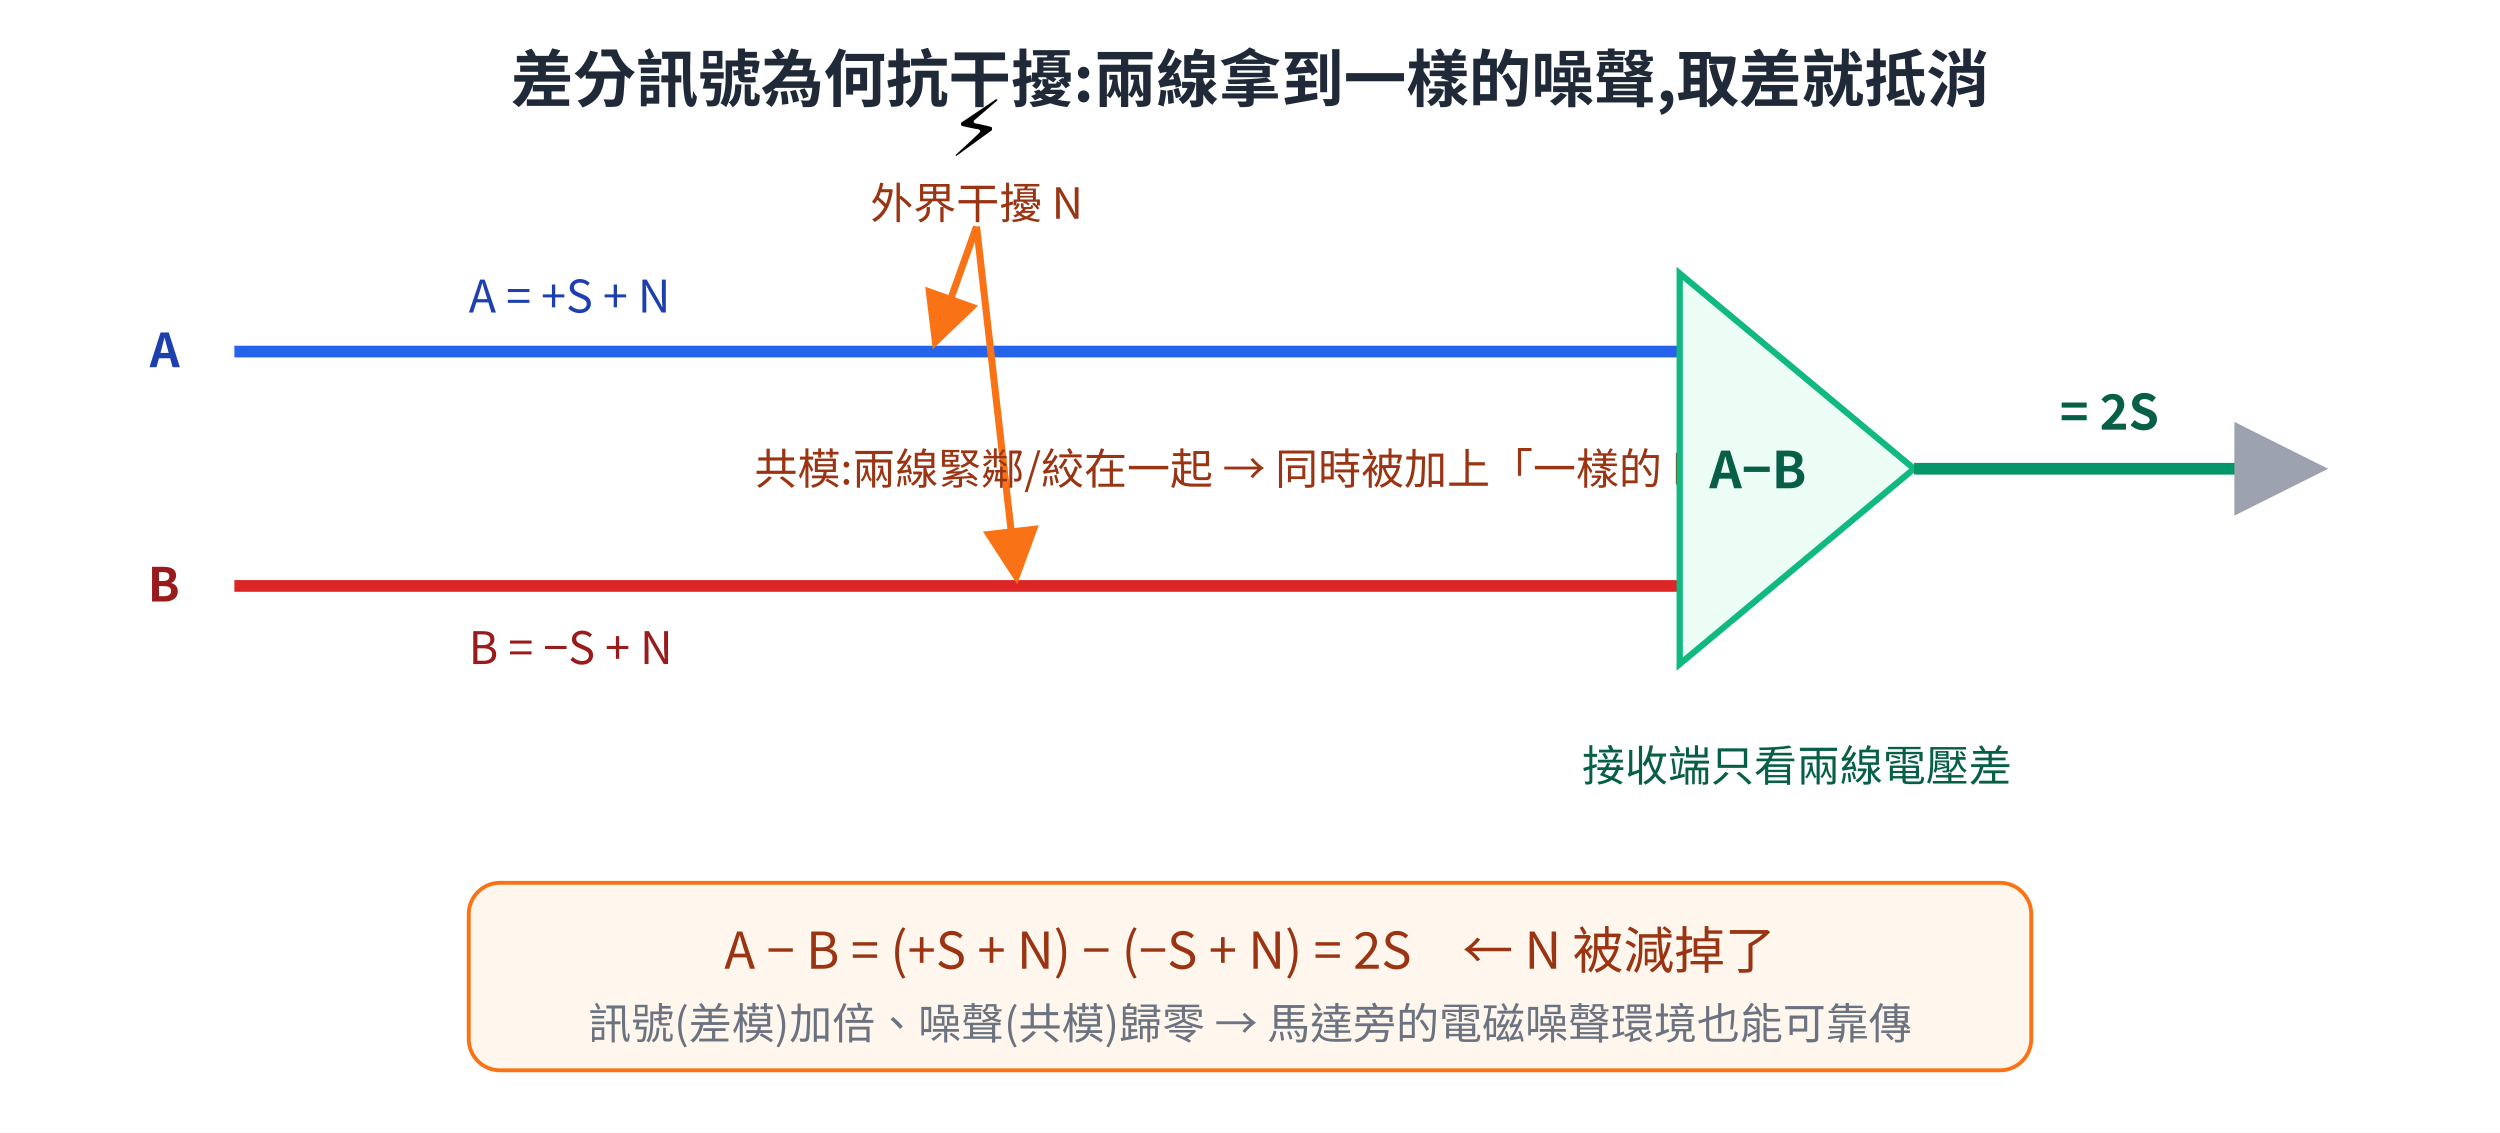
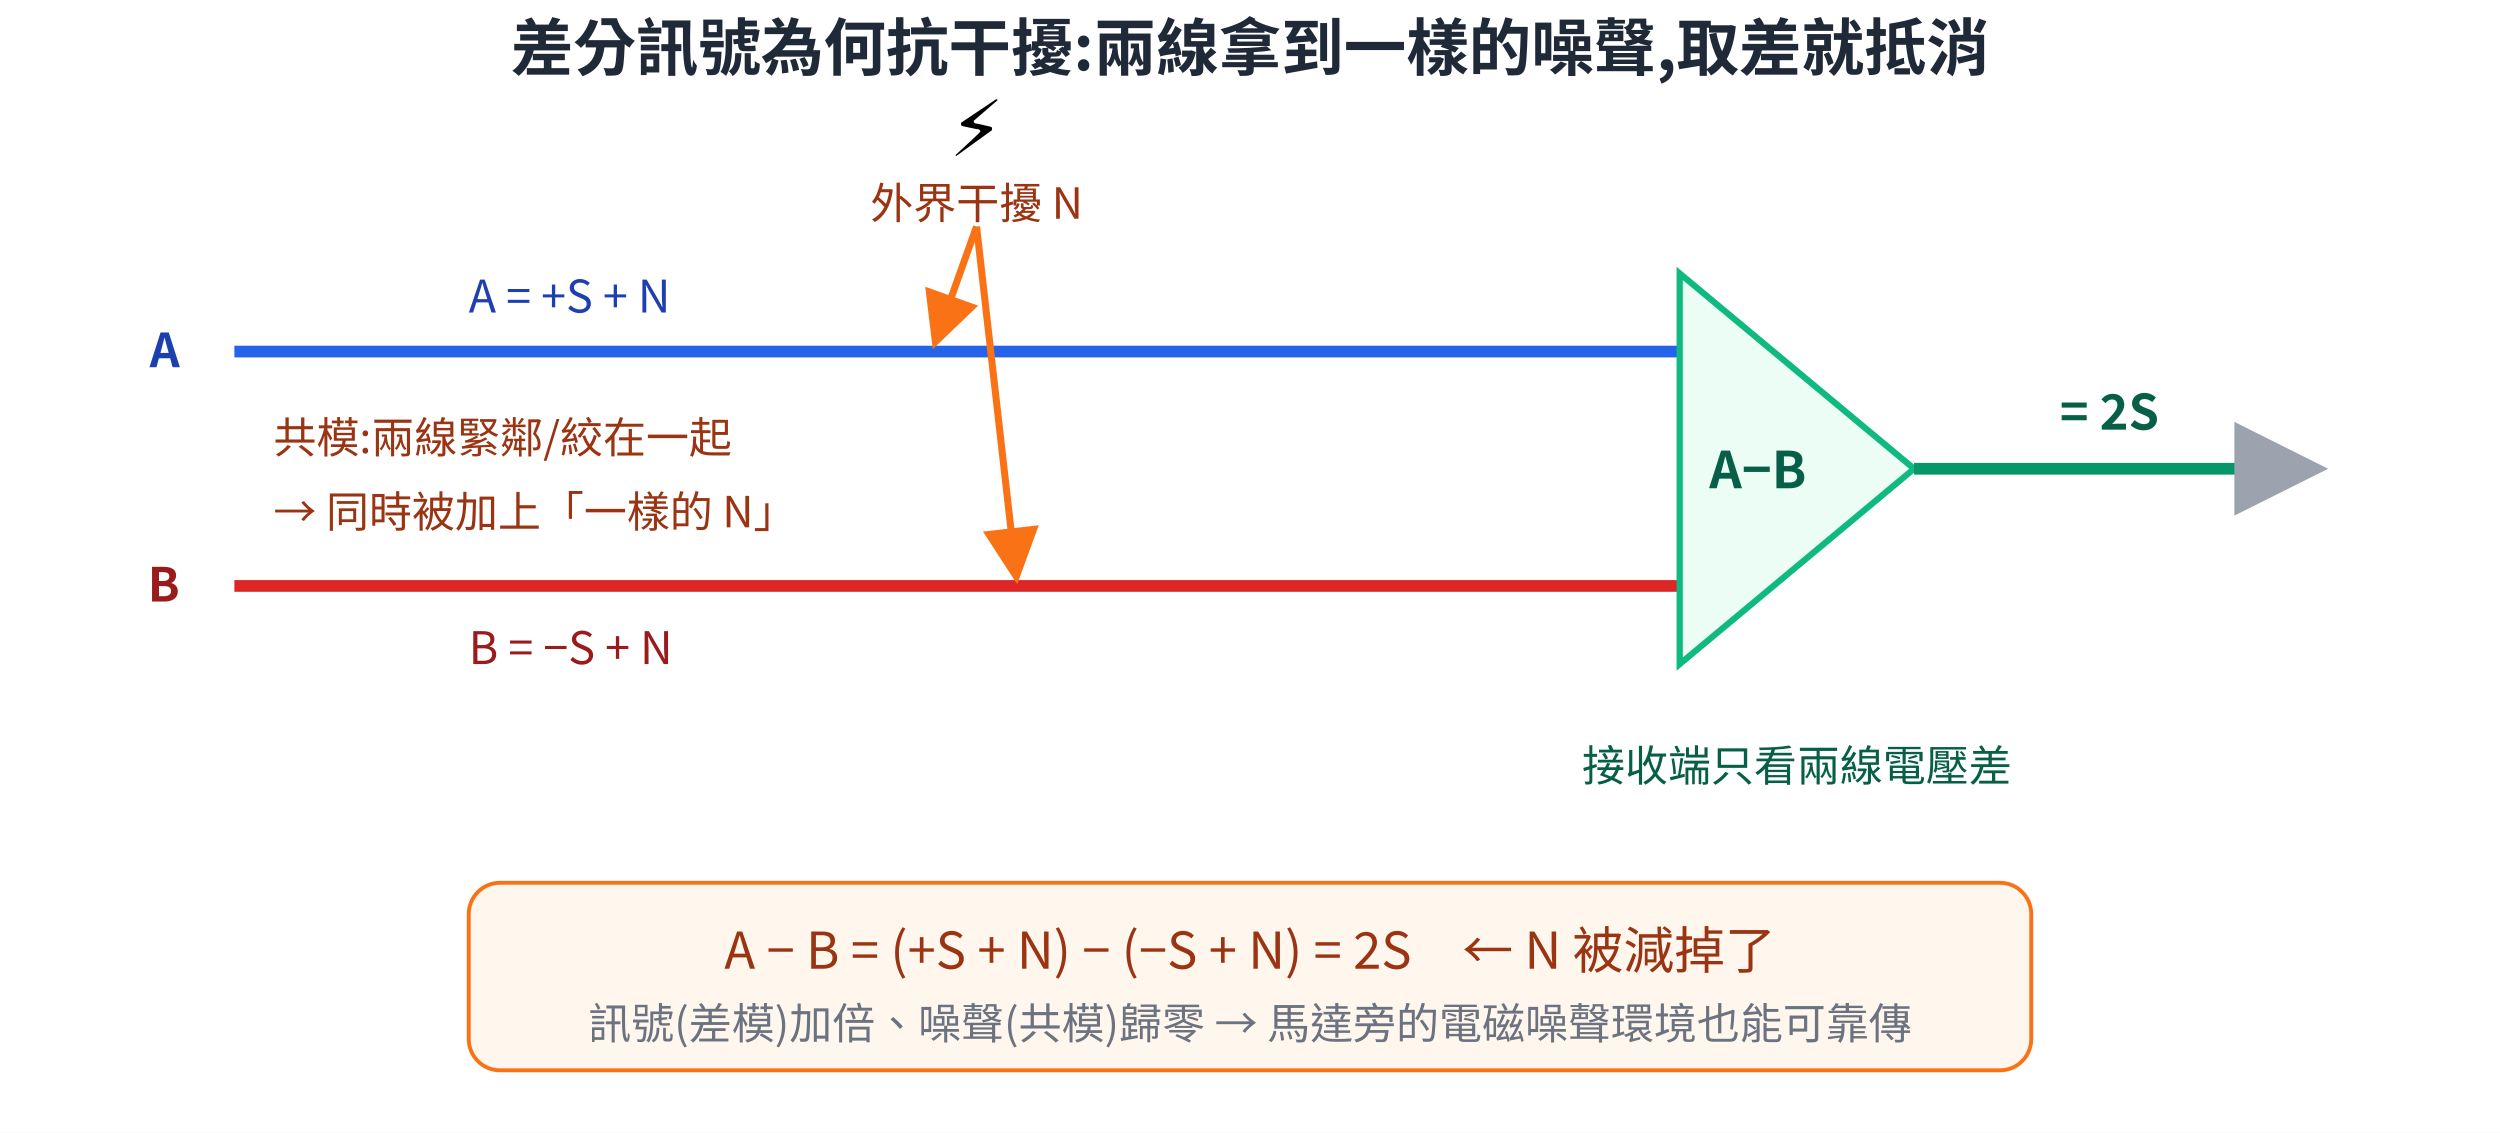
<svg xmlns="http://www.w3.org/2000/svg" viewBox="0 0 640 290" font-family="'Noto Sans CJK TC','PingFang TC','Microsoft JhengHei',sans-serif">
  <defs>
    <marker id="dn" markerWidth="10" markerHeight="10" refX="6" refY="4" orient="auto">
      <path d="M0,0 L8,4 L0,8 Z" fill="#F97316" />
    </marker>
    <marker id="dg" markerWidth="10" markerHeight="10" refX="6" refY="4" orient="auto">
      <path d="M0,0 L8,4 L0,8 Z" fill="#9CA3AF" />
    </marker>
  </defs>
  <rect width="640" height="290" fill="#ffffff" />
-   <text x="320" y="26" text-anchor="middle" font-size="16" font-weight="700" fill="#1F2937">差分訊號為何抗干擾:兩線拿到一樣的噪聲,取差就抵消</text>
+   <text x="320" y="18" text-anchor="middle" font-size="16" font-weight="700" fill="#1F2937">差分訊號為何抗干擾:兩線拿到一樣的噪聲,取差就抵消</text>
  <line x1="60" y1="90" x2="430" y2="90" stroke="#2563EB" stroke-width="3" />
  <text x="46" y="94" text-anchor="end" font-size="12" font-weight="700" fill="#1E40AF">A</text>
  <text x="120" y="80" font-size="11.5" fill="#1E40AF">A = +S + N</text>
  <line x1="60" y1="150" x2="430" y2="150" stroke="#DC2626" stroke-width="3" />
  <text x="46" y="154" text-anchor="end" font-size="12" font-weight="700" fill="#991B1B">B</text>
  <text x="120" y="170" font-size="11.5" fill="#991B1B">B = −S + N</text>
  <text x="250" y="40" text-anchor="middle" font-size="20">⚡</text>
  <text x="250" y="56" text-anchor="middle" font-size="11" fill="#9A3412">外界干擾 N</text>
  <line x1="250" y1="58" x2="240" y2="86" stroke="#F97316" stroke-width="1.8" marker-end="url(#dn)" />
  <line x1="250" y1="58" x2="260" y2="146" stroke="#F97316" stroke-width="1.8" marker-end="url(#dn)" />
-   <text x="320" y="124" text-anchor="middle" font-size="11" fill="#9A3412">共模:兩線緊鄰/絞在一起 → 同時被加上「一樣的 N」</text>
+   <text x="70" y="116" text-anchor="start" font-size="11" fill="#9A3412">
+     <tspan x="70" y="116">共模:兩線緊鄰/絞在一起</tspan>
+     <tspan x="70" y="135"> → 同時被加上「一樣的 N」</tspan>
+   </text>
  <path d="M430,70 L490,120 L430,170 Z" fill="#ECFDF5" stroke="#10B981" stroke-width="1.6" />
  <text x="450" y="125" text-anchor="middle" font-size="13" font-weight="700" fill="#065F46">A−B</text>
  <text x="460" y="200" text-anchor="middle" font-size="11" fill="#065F46">接收端只看兩線電壓差</text>
  <line x1="490" y1="120" x2="590" y2="120" stroke="#059669" stroke-width="3" marker-end="url(#dg)" />
  <text x="540" y="110" text-anchor="middle" font-size="12.5" font-weight="700" fill="#065F46">= 2S</text>
  <rect x="120" y="226" width="400" height="48" rx="8" fill="#FFF7ED" stroke="#F97316" />
  <text x="320" y="248" text-anchor="middle" font-size="13" fill="#9A3412">A − B = (+S + N) − (−S + N) = 2S　← N 被減掉了</text>
  <text x="320" y="266" text-anchor="middle" font-size="11" fill="#6B7280">訊號(差模)加倍、噪聲(共模)歸零 → 馬達旁的電磁噪聲環境也能可靠傳</text>
</svg>
